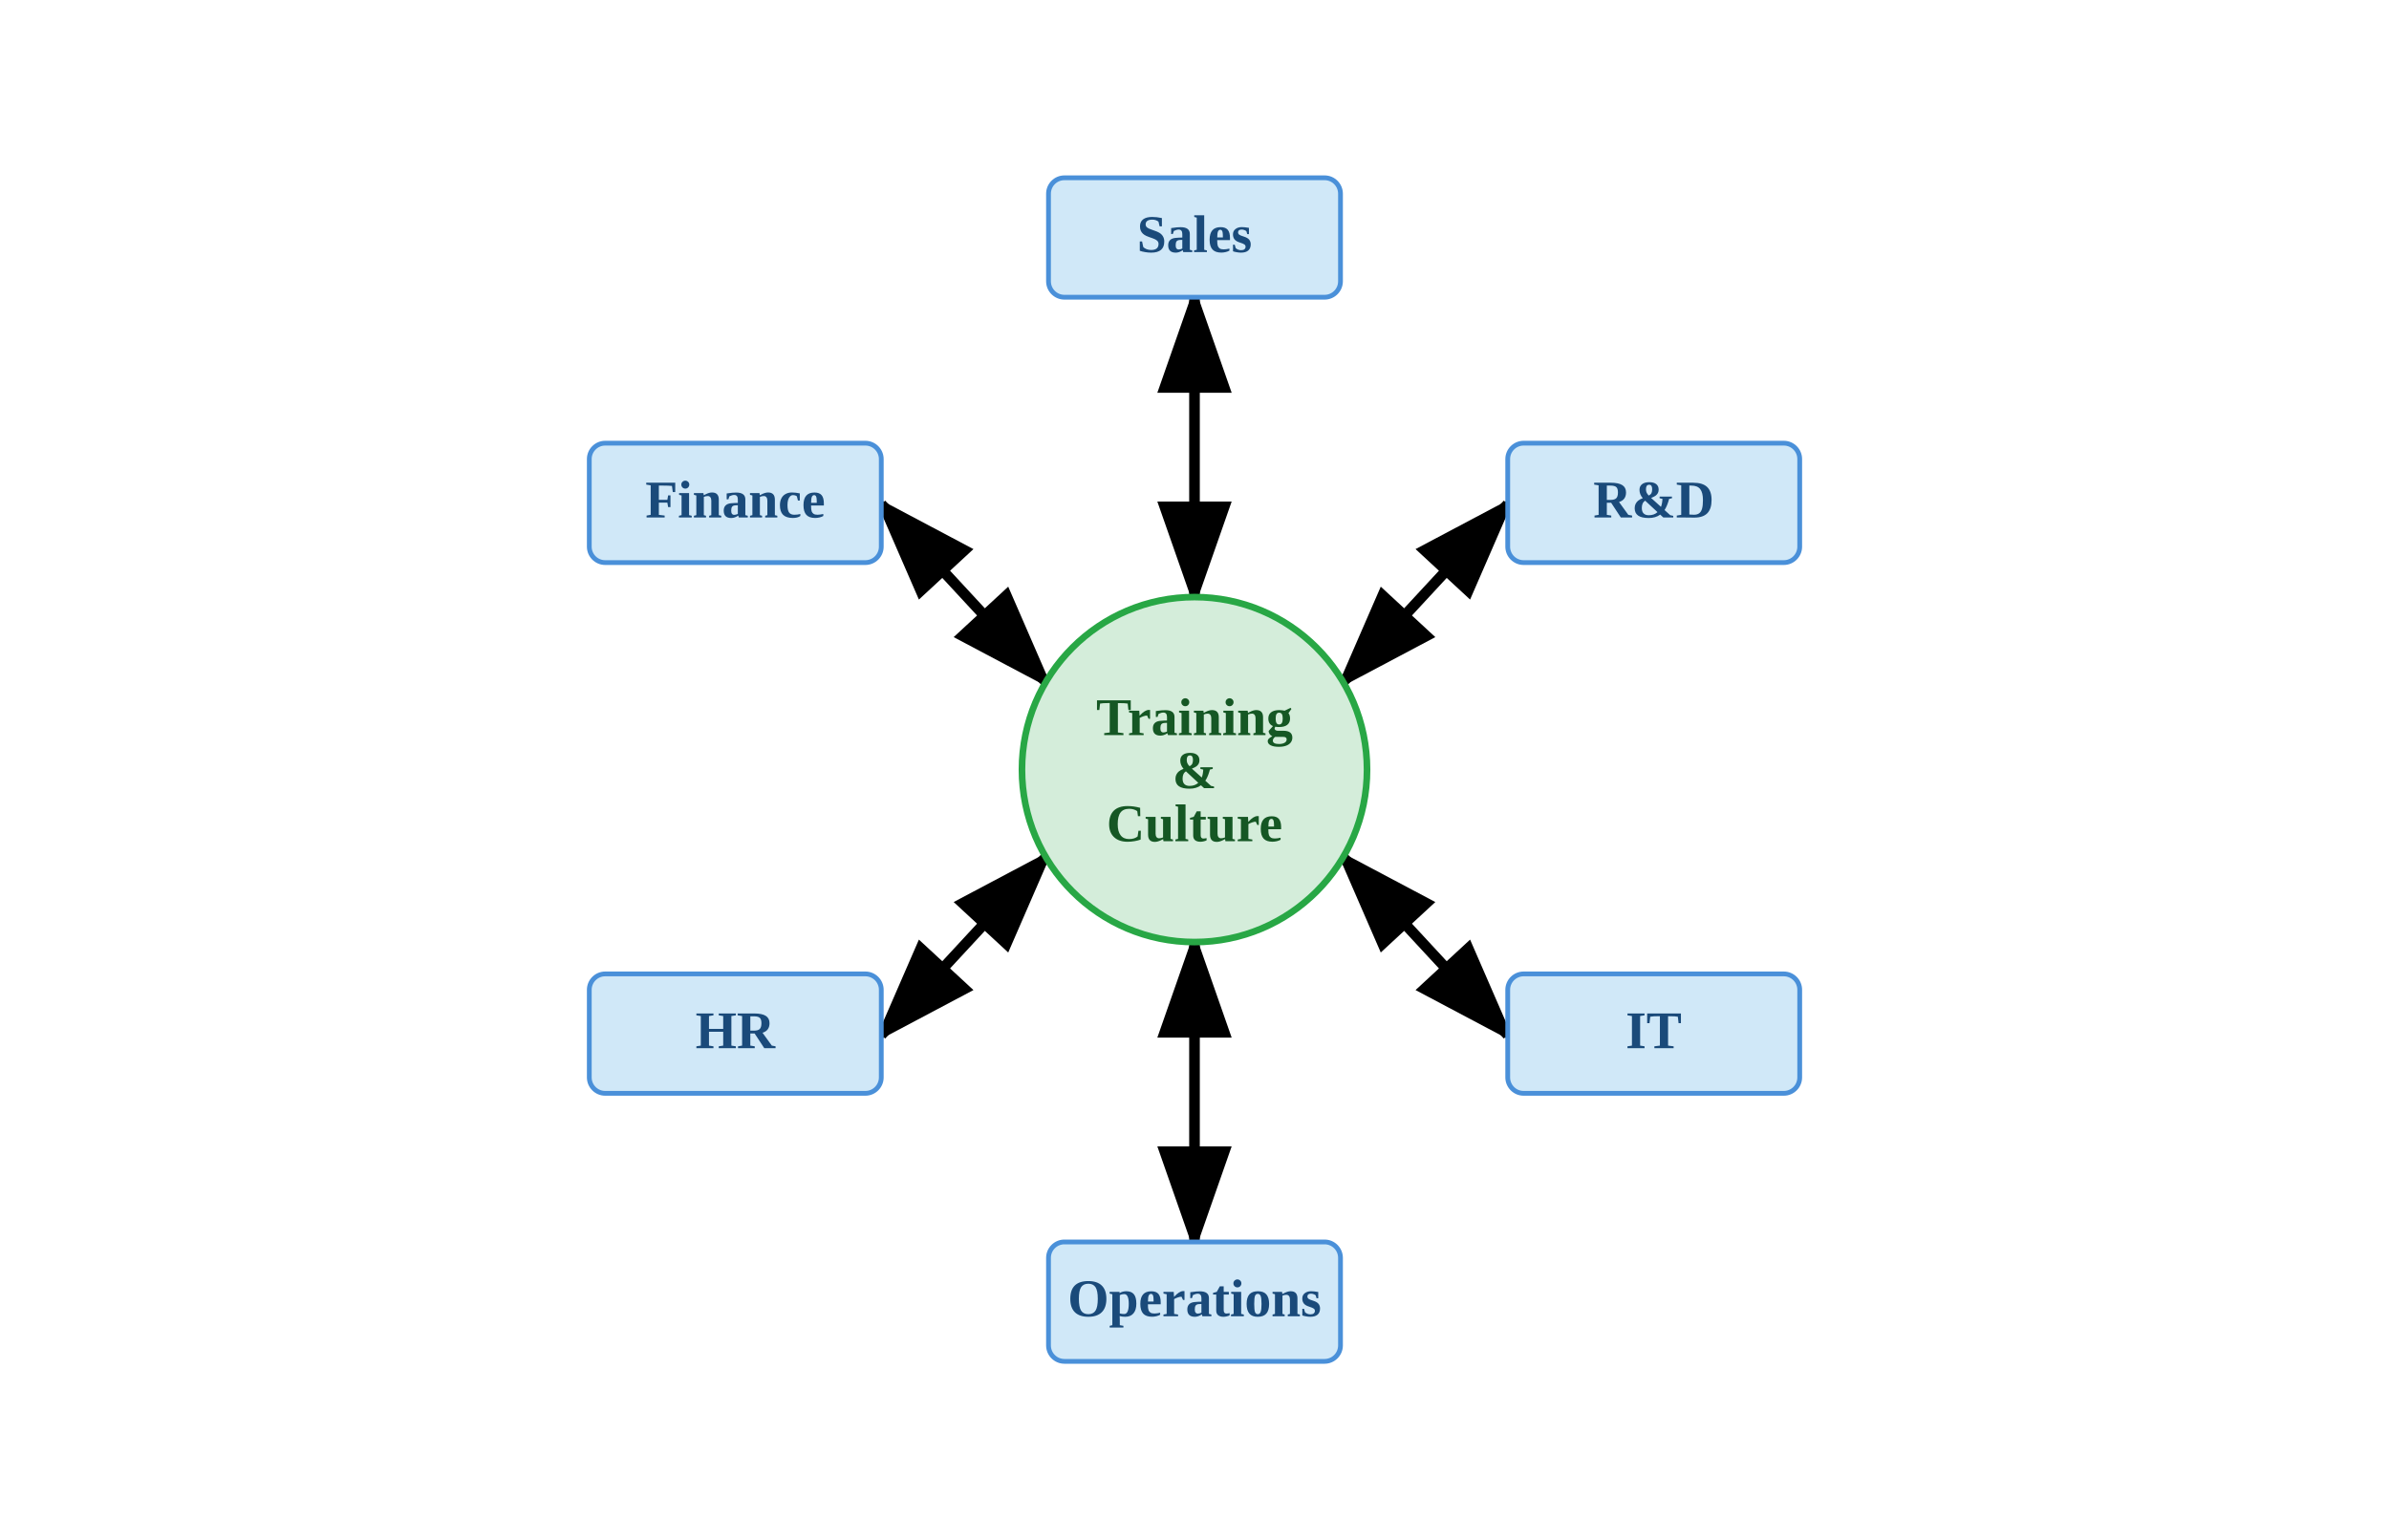
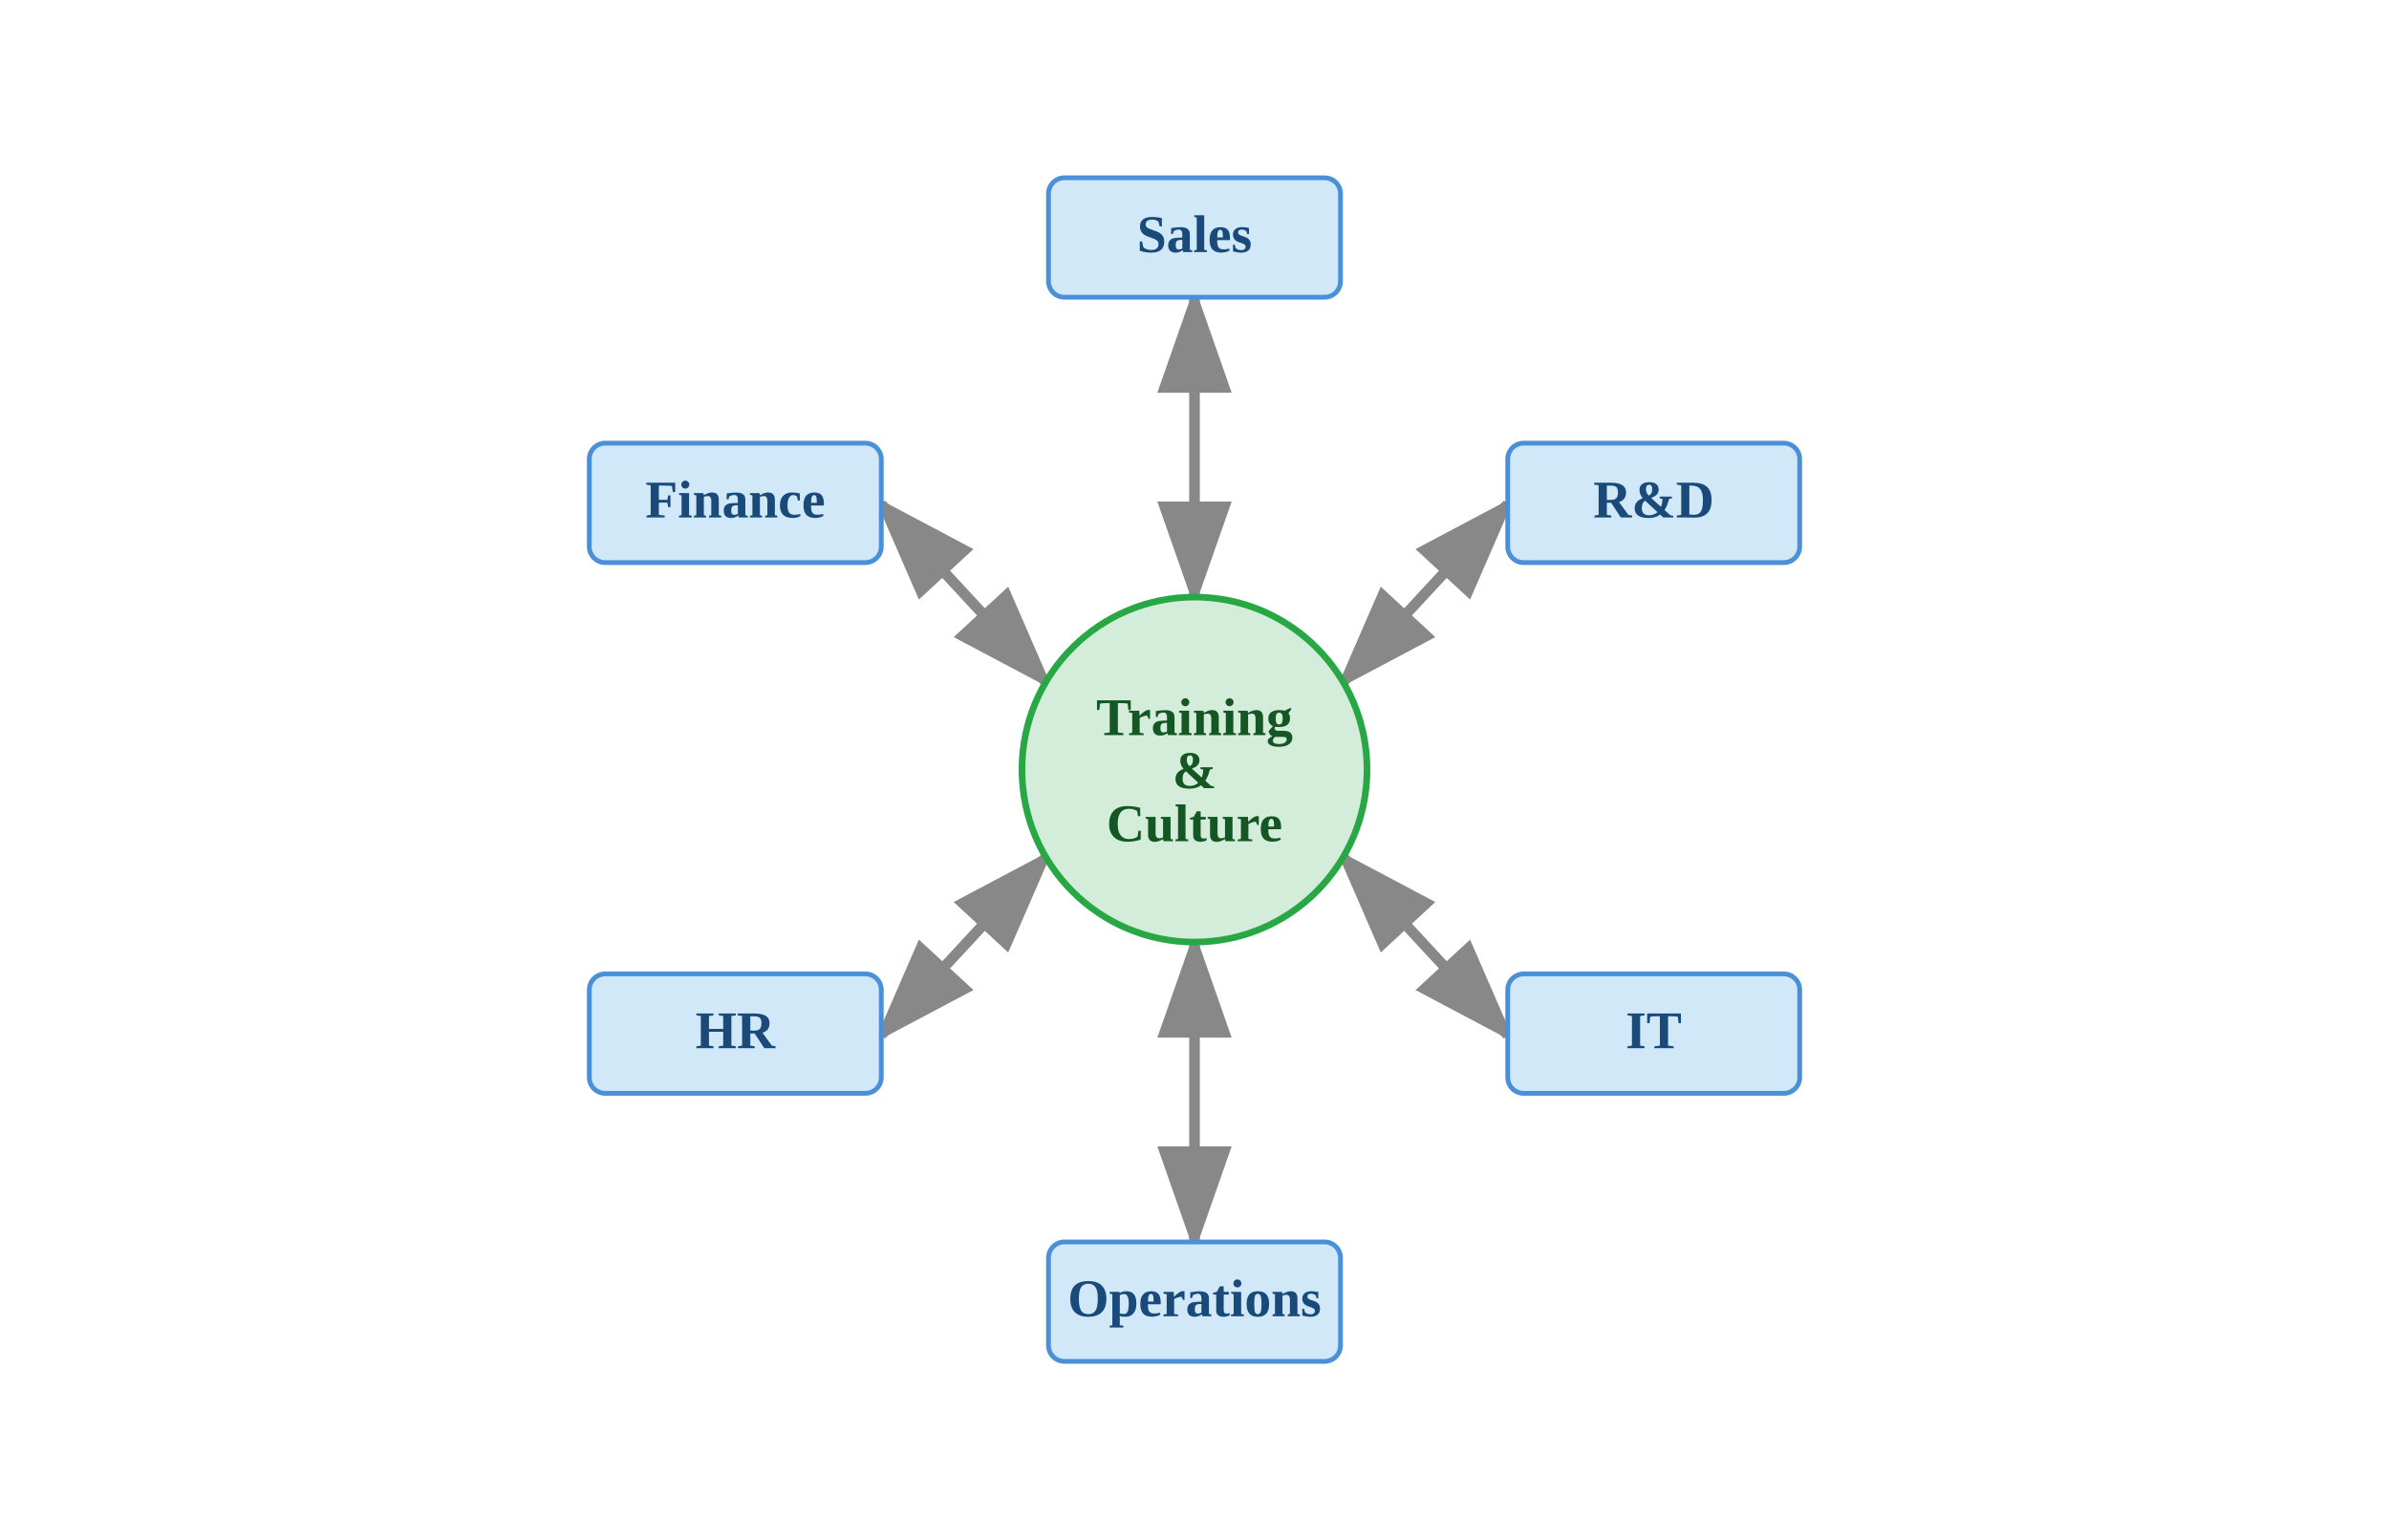
<svg xmlns="http://www.w3.org/2000/svg" viewBox="0 0 900 580">
  <defs>
    <marker id="arrowEnd" markerWidth="10" markerHeight="7" refX="9" refY="3.5" orient="auto">
-       <polygon points="0 0, 10 3.5, 0 7" fill="currentColor" />
+       <polygon points="0 0, 10 3.5, 0 7" fill="#888" />
    </marker>
    <marker id="arrowStart" markerWidth="10" markerHeight="7" refX="1" refY="3.5" orient="auto">
-       <polygon points="10 0, 0 3.5, 10 7" fill="currentColor" />
+       <polygon points="10 0, 0 3.5, 10 7" fill="#888" />
    </marker>
  </defs>
-   <line x1="450" y1="225" x2="450" y2="112" stroke="currentColor" stroke-width="4" marker-end="url(#arrowEnd)" marker-start="url(#arrowStart)" />
-   <line x1="506" y1="257" x2="568" y2="190" stroke="currentColor" stroke-width="4" marker-end="url(#arrowEnd)" marker-start="url(#arrowStart)" />
-   <line x1="506" y1="323" x2="568" y2="390" stroke="currentColor" stroke-width="4" marker-end="url(#arrowEnd)" marker-start="url(#arrowStart)" />
-   <line x1="450" y1="355" x2="450" y2="468" stroke="currentColor" stroke-width="4" marker-end="url(#arrowEnd)" marker-start="url(#arrowStart)" />
-   <line x1="394" y1="323" x2="332" y2="390" stroke="currentColor" stroke-width="4" marker-end="url(#arrowEnd)" marker-start="url(#arrowStart)" />
-   <line x1="394" y1="257" x2="332" y2="190" stroke="currentColor" stroke-width="4" marker-end="url(#arrowEnd)" marker-start="url(#arrowStart)" />
+   <line x1="450" y1="225" x2="450" y2="112" stroke="#888" stroke-width="4" marker-end="url(#arrowEnd)" marker-start="url(#arrowStart)" />
+   <line x1="506" y1="257" x2="568" y2="190" stroke="#888" stroke-width="4" marker-end="url(#arrowEnd)" marker-start="url(#arrowStart)" />
+   <line x1="506" y1="323" x2="568" y2="390" stroke="#888" stroke-width="4" marker-end="url(#arrowEnd)" marker-start="url(#arrowStart)" />
+   <line x1="450" y1="355" x2="450" y2="468" stroke="#888" stroke-width="4" marker-end="url(#arrowEnd)" marker-start="url(#arrowStart)" />
+   <line x1="394" y1="323" x2="332" y2="390" stroke="#888" stroke-width="4" marker-end="url(#arrowEnd)" marker-start="url(#arrowStart)" />
+   <line x1="394" y1="257" x2="332" y2="190" stroke="#888" stroke-width="4" marker-end="url(#arrowEnd)" marker-start="url(#arrowStart)" />
  <circle cx="450" cy="290" r="65" fill="#d4edda" stroke="#28a745" stroke-width="2.5" />
  <text x="450" y="277" text-anchor="middle" font-size="20" font-weight="bold" fill="#155724">Training</text>
  <text x="450" y="297" text-anchor="middle" font-size="20" font-weight="bold" fill="#155724">&amp;</text>
  <text x="450" y="317" text-anchor="middle" font-size="20" font-weight="bold" fill="#155724">Culture</text>
  <rect x="395" y="67" width="110" height="45" rx="6" fill="#d0e8f8" stroke="#4a90d9" stroke-width="1.8" />
  <text x="450" y="95" text-anchor="middle" font-size="20" font-weight="bold" fill="#1a4a7a">Sales</text>
  <rect x="568" y="167" width="110" height="45" rx="6" fill="#d0e8f8" stroke="#4a90d9" stroke-width="1.8" />
  <text x="623" y="195" text-anchor="middle" font-size="20" font-weight="bold" fill="#1a4a7a">R&amp;D</text>
  <rect x="568" y="367" width="110" height="45" rx="6" fill="#d0e8f8" stroke="#4a90d9" stroke-width="1.8" />
  <text x="623" y="395" text-anchor="middle" font-size="20" font-weight="bold" fill="#1a4a7a">IT</text>
  <rect x="395" y="468" width="110" height="45" rx="6" fill="#d0e8f8" stroke="#4a90d9" stroke-width="1.8" />
  <text x="450" y="496" text-anchor="middle" font-size="20" font-weight="bold" fill="#1a4a7a">Operations</text>
  <rect x="222" y="367" width="110" height="45" rx="6" fill="#d0e8f8" stroke="#4a90d9" stroke-width="1.8" />
  <text x="277" y="395" text-anchor="middle" font-size="20" font-weight="bold" fill="#1a4a7a">HR</text>
  <rect x="222" y="167" width="110" height="45" rx="6" fill="#d0e8f8" stroke="#4a90d9" stroke-width="1.8" />
  <text x="277" y="195" text-anchor="middle" font-size="20" font-weight="bold" fill="#1a4a7a">Finance</text>
</svg>
